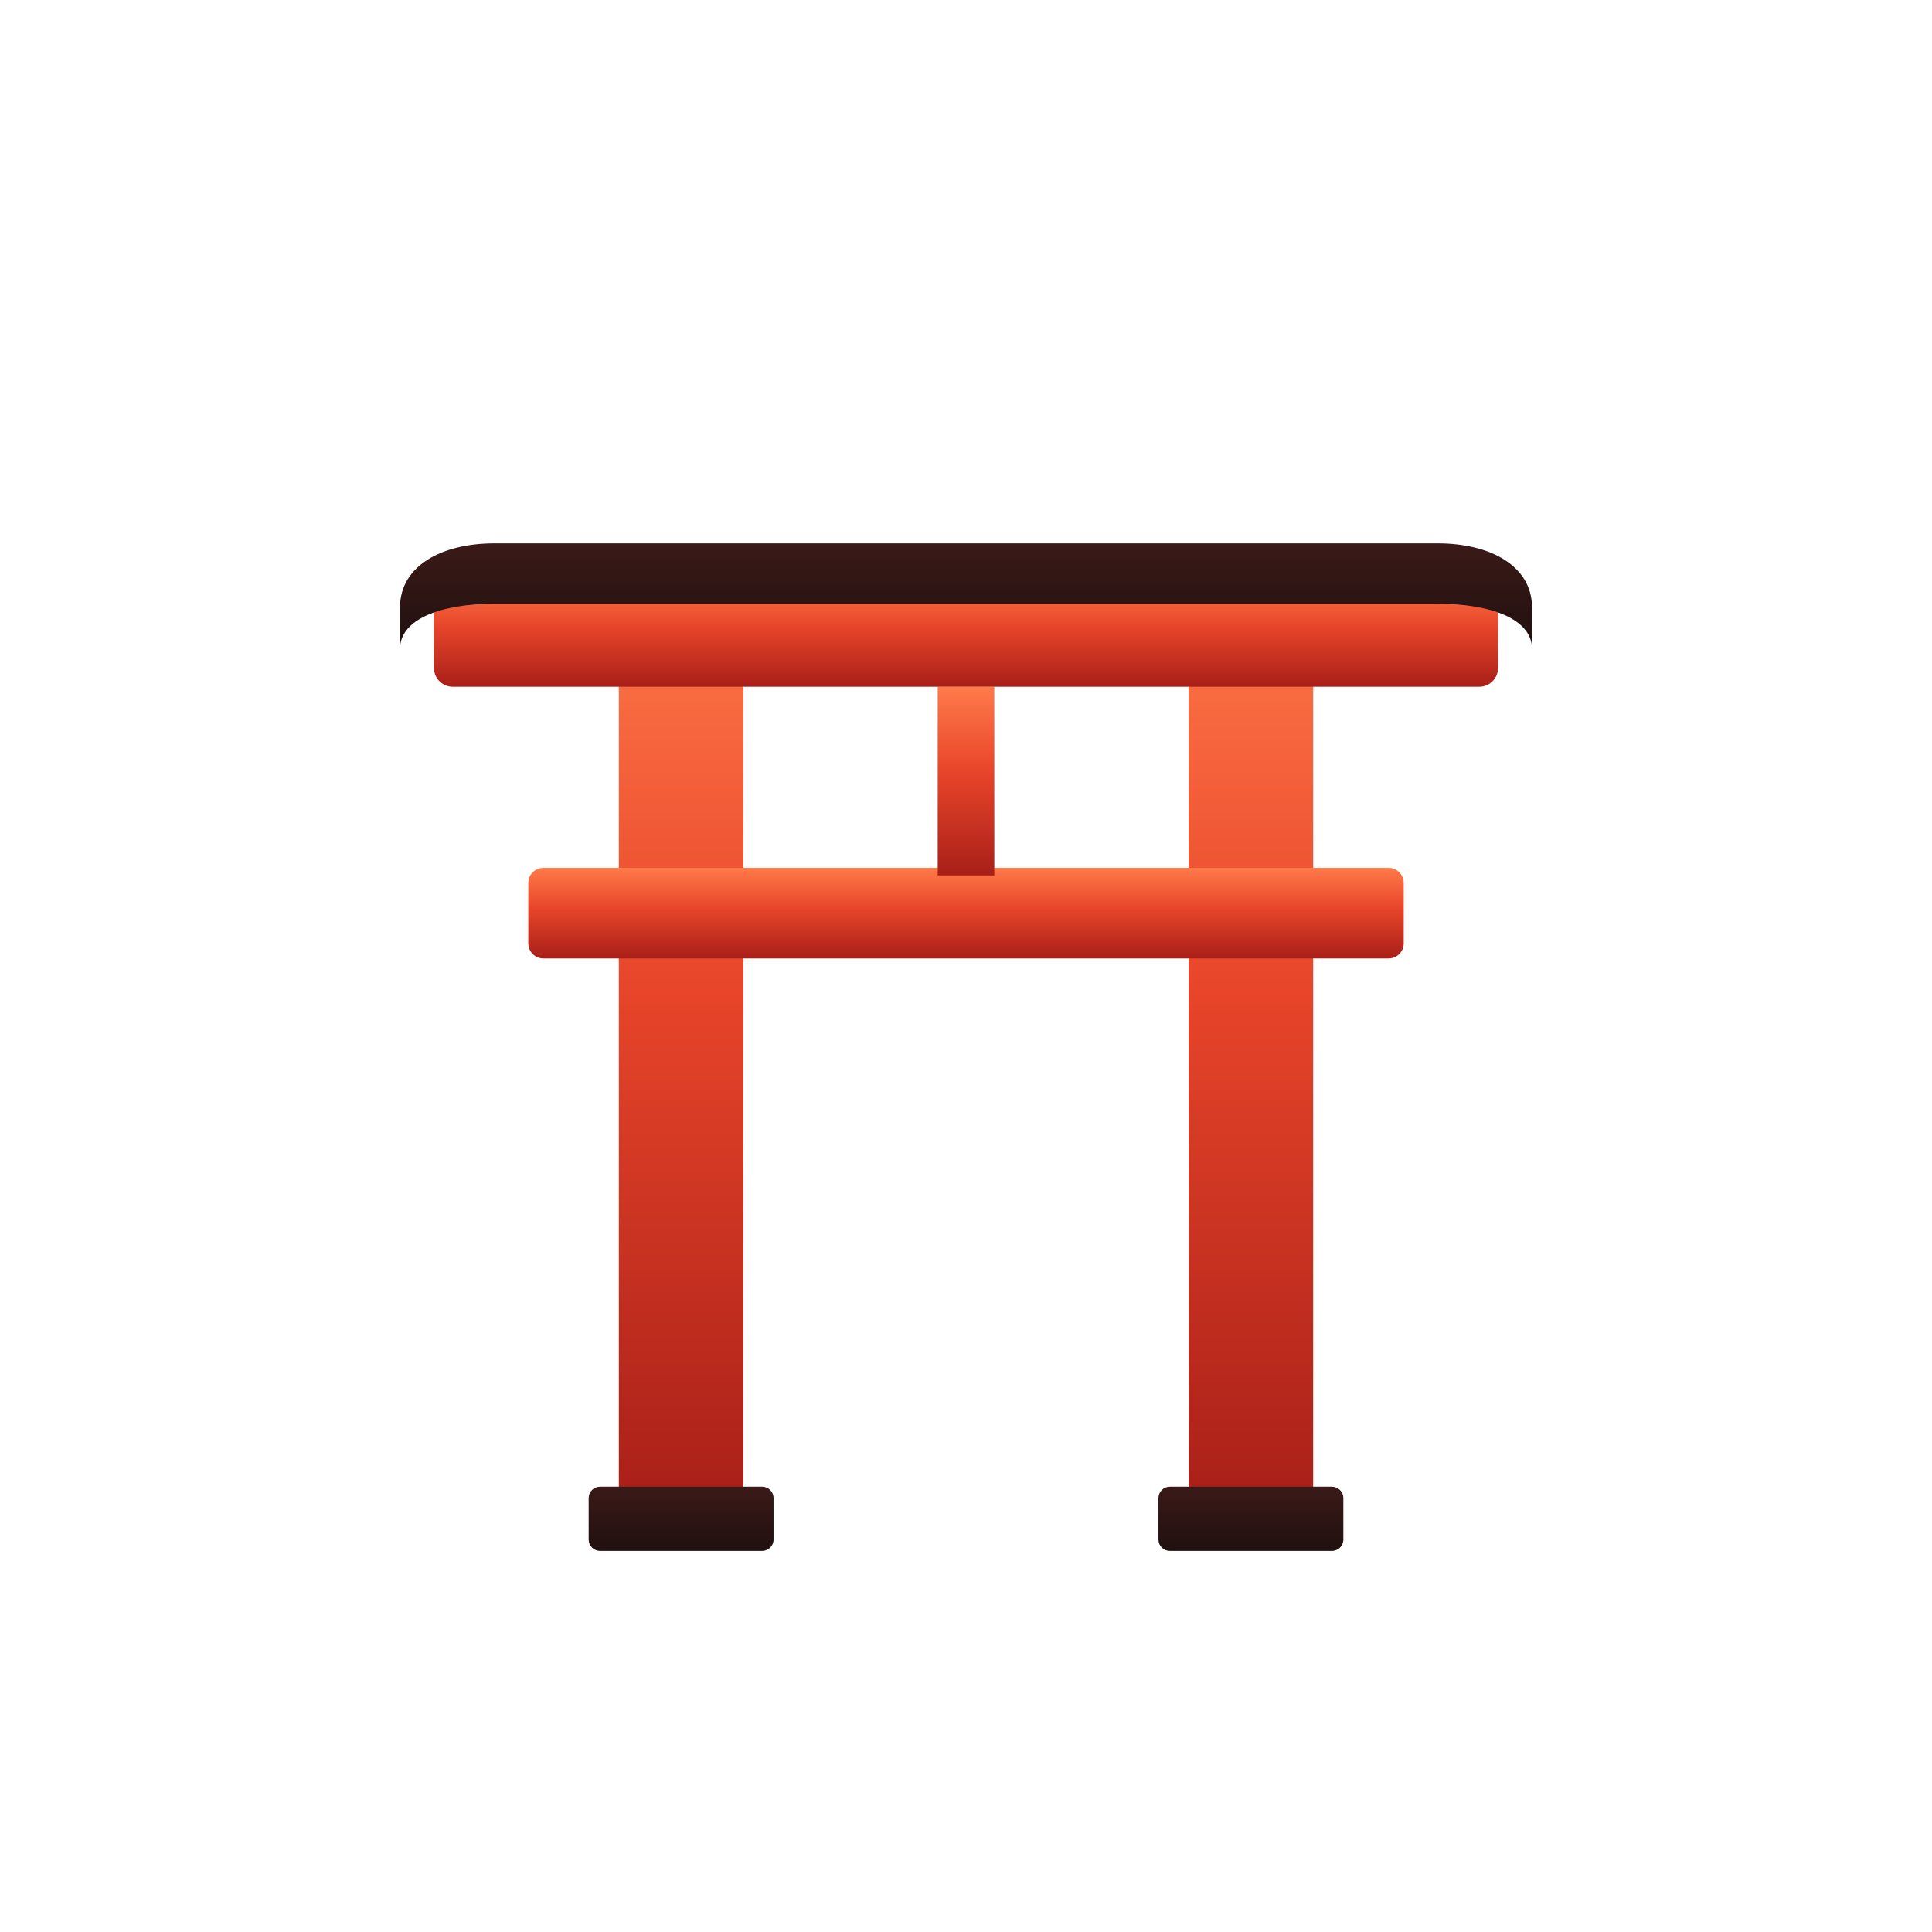
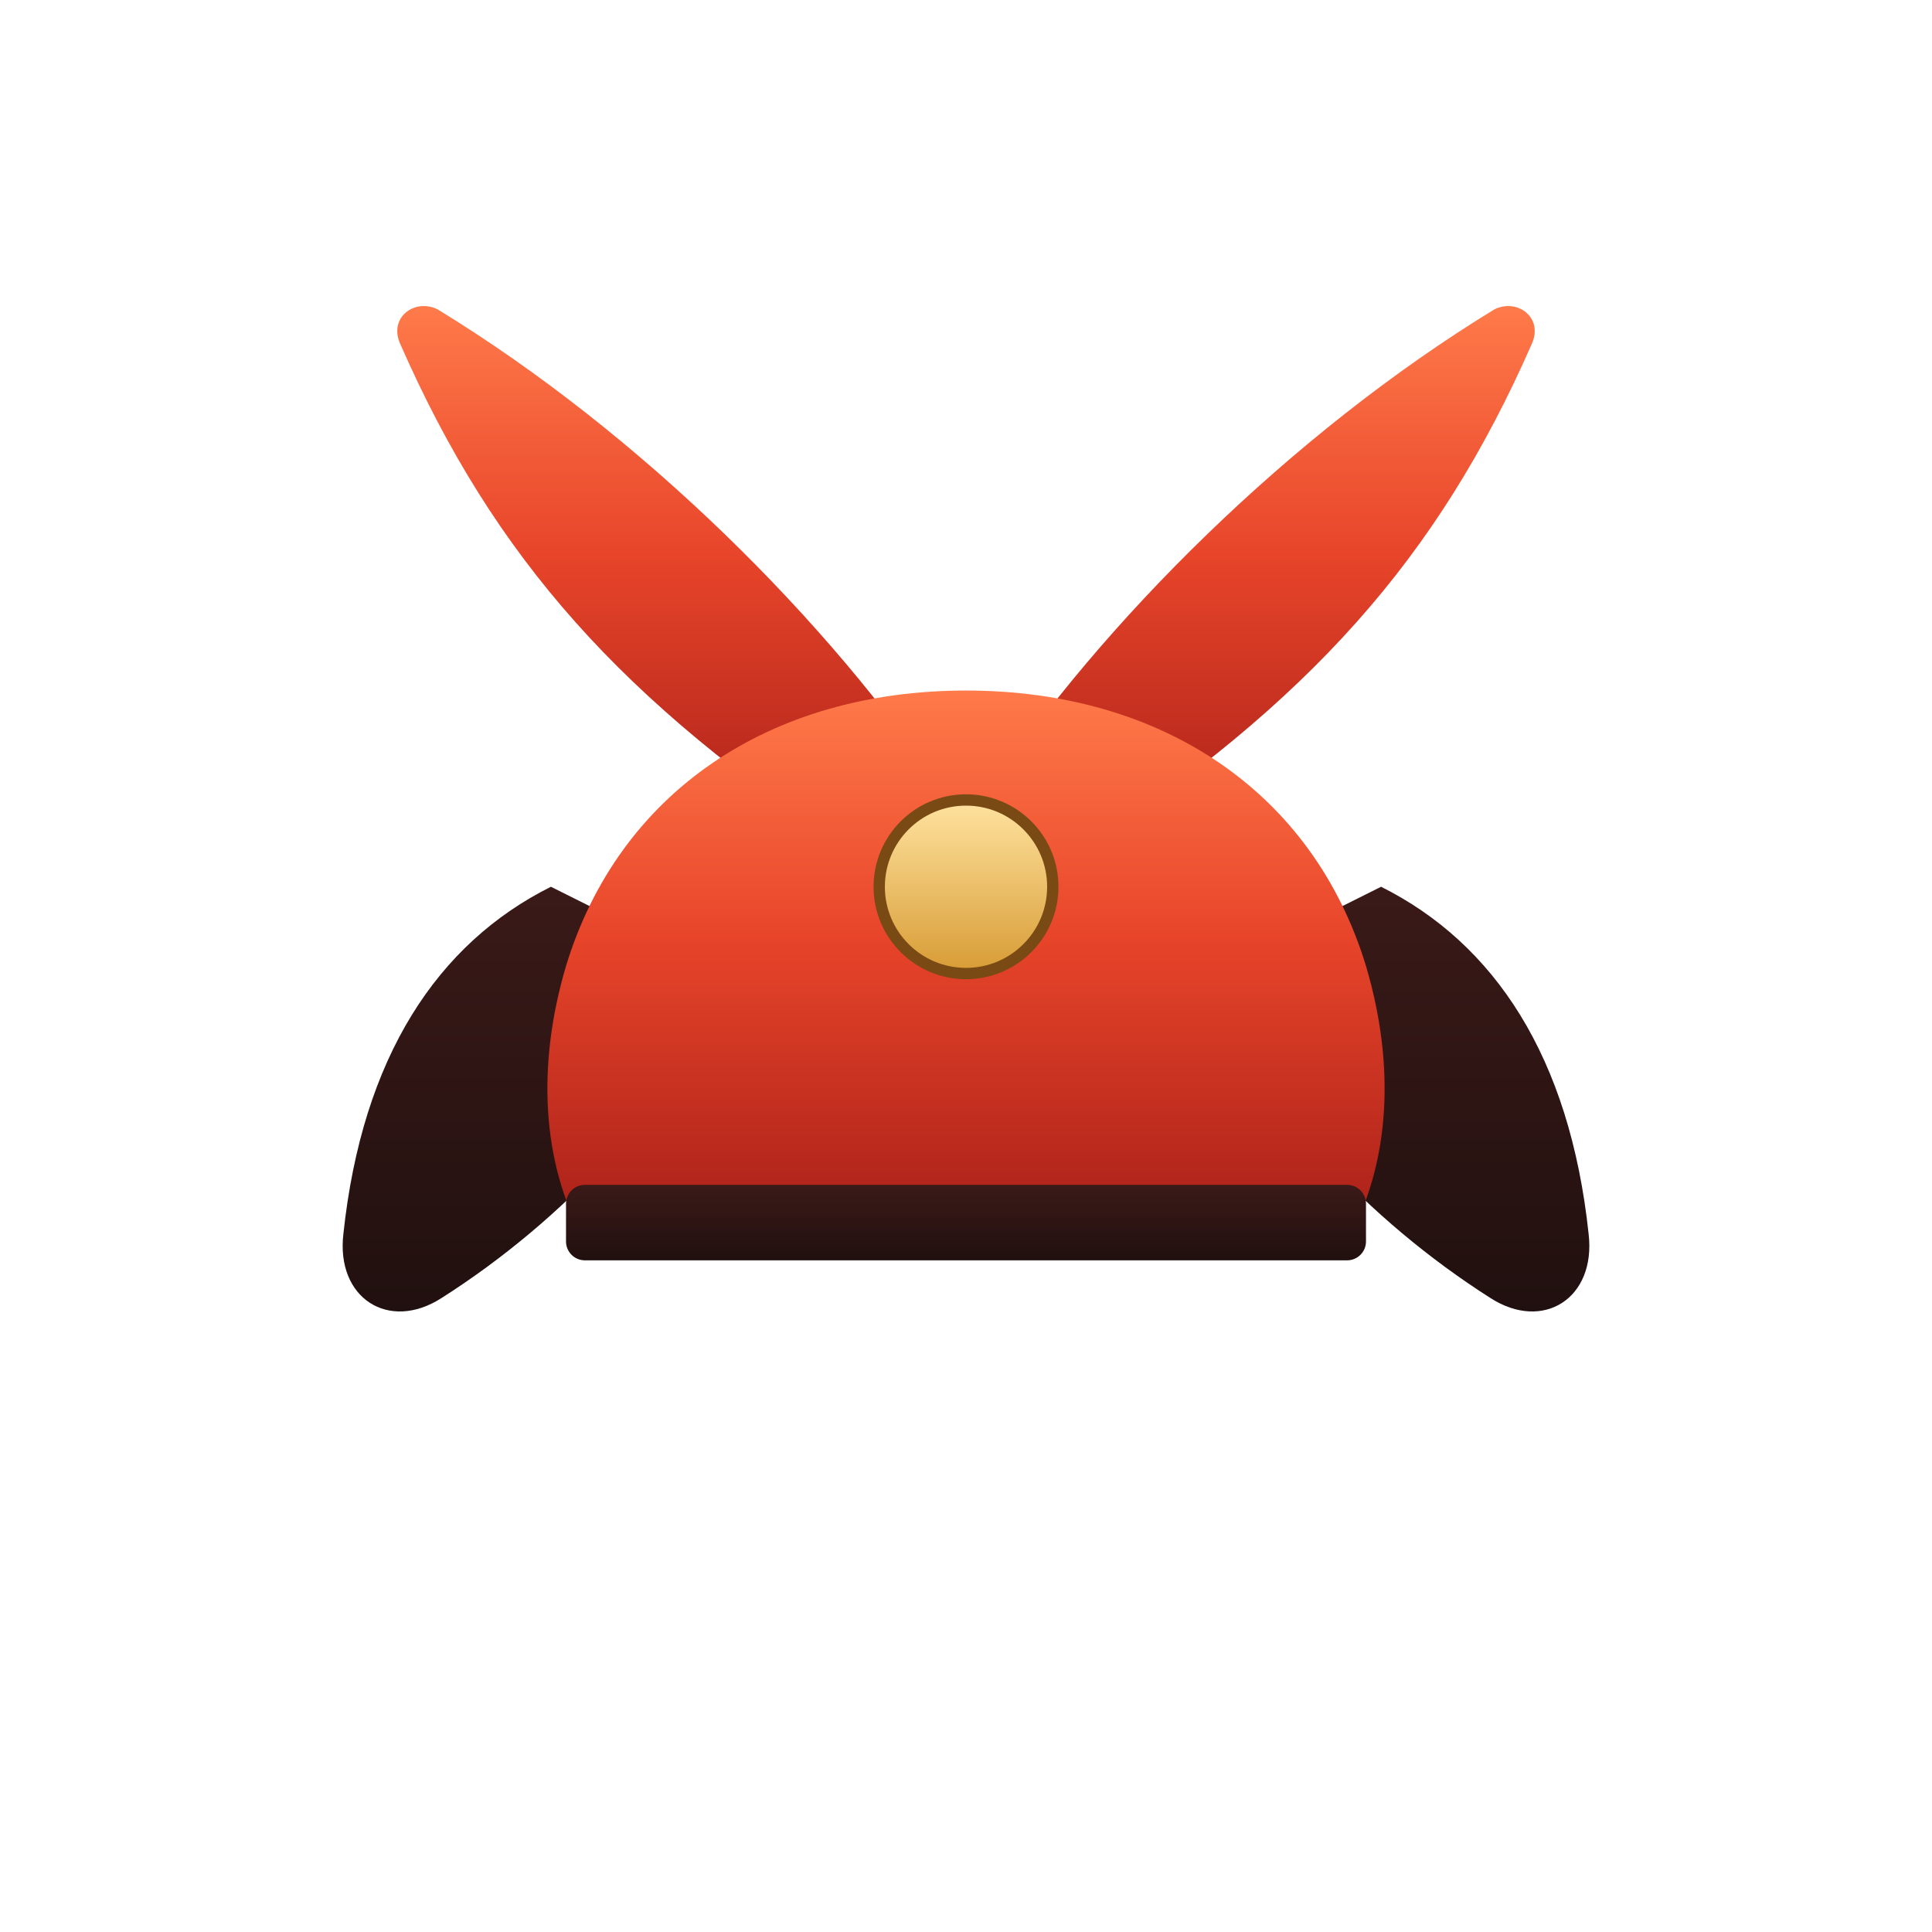
<svg xmlns="http://www.w3.org/2000/svg" viewBox="0 0 1024 1024">
  <defs>
-     <linearGradient id="wood" x1="0" y1="0" x2="0" y2="1">
+     <linearGradient id="metal" x1="0" y1="0" x2="0" y2="1">
      <stop offset="0%" stop-color="#ff7a4a" />
      <stop offset="45%" stop-color="#e8452a" />
      <stop offset="100%" stop-color="#a81f18" />
    </linearGradient>
-     <linearGradient id="woodDark" x1="0" y1="0" x2="0" y2="1">
+     <linearGradient id="metalDark" x1="0" y1="0" x2="0" y2="1">
      <stop offset="0%" stop-color="#3a1a18" />
      <stop offset="100%" stop-color="#20100f" />
    </linearGradient>
+     <linearGradient id="gold" x1="0" y1="0" x2="0" y2="1">
+       <stop offset="0%" stop-color="#ffe3a0" />
+       <stop offset="100%" stop-color="#d79b34" />
+     </linearGradient>
  </defs>
-   <rect x="328" y="300" width="66" height="500" rx="6" fill="url(#wood)" />
-   <rect x="630" y="300" width="66" height="500" rx="6" fill="url(#wood)" />
-   <rect x="312" y="788" width="98" height="34" rx="6" fill="url(#woodDark)" />
-   <rect x="614" y="788" width="98" height="34" rx="6" fill="url(#woodDark)" />
-   <rect x="280" y="460" width="464" height="48" rx="8" fill="url(#wood)" />
-   <rect x="497" y="364" width="30" height="100" fill="url(#wood)" />
-   <rect x="230" y="306" width="564" height="58" rx="10" fill="url(#wood)" />
-   <path d="M212,322            C212,300 234,288 262,288            L762,288            C790,288 812,300 812,322            L812,344            C812,328 790,320 762,320            L262,320            C234,320 212,328 212,344            Z" fill="url(#woodDark)" />
+   <path d="M500,420            C 440,330 340,230 232,164            C 220,158 206,168 212,182            C 262,296 330,372 452,452            Z" fill="url(#metal)" />
+   <path d="M524,420            C 584,330 684,230 792,164            C 804,158 818,168 812,182            C 762,296 694,372 572,452            Z" fill="url(#metal)" />
+   <path d="M292,470            C 232,500 192,560 182,654            C 178,688 206,706 234,688            C 300,646 352,588 392,520            Z" fill="url(#metalDark)" />
+   <path d="M732,470            C 792,500 832,560 842,654            C 846,688 818,706 790,688            C 724,646 672,588 632,520            Z" fill="url(#metalDark)" />
+   <path d="M512,366            C 616,366 696,420 724,512            C 740,566 736,616 716,654            L 308,654            C 288,616 284,566 300,512            C 328,420 408,366 512,366            Z" fill="url(#metal)" />
+   <rect x="300" y="628" width="424" height="40" rx="10" fill="url(#metalDark)" />
+   <circle cx="512" cy="470" r="46" fill="url(#gold)" />
+   <circle cx="512" cy="470" r="46" fill="none" stroke="#7a4a14" stroke-width="6" />
</svg>
